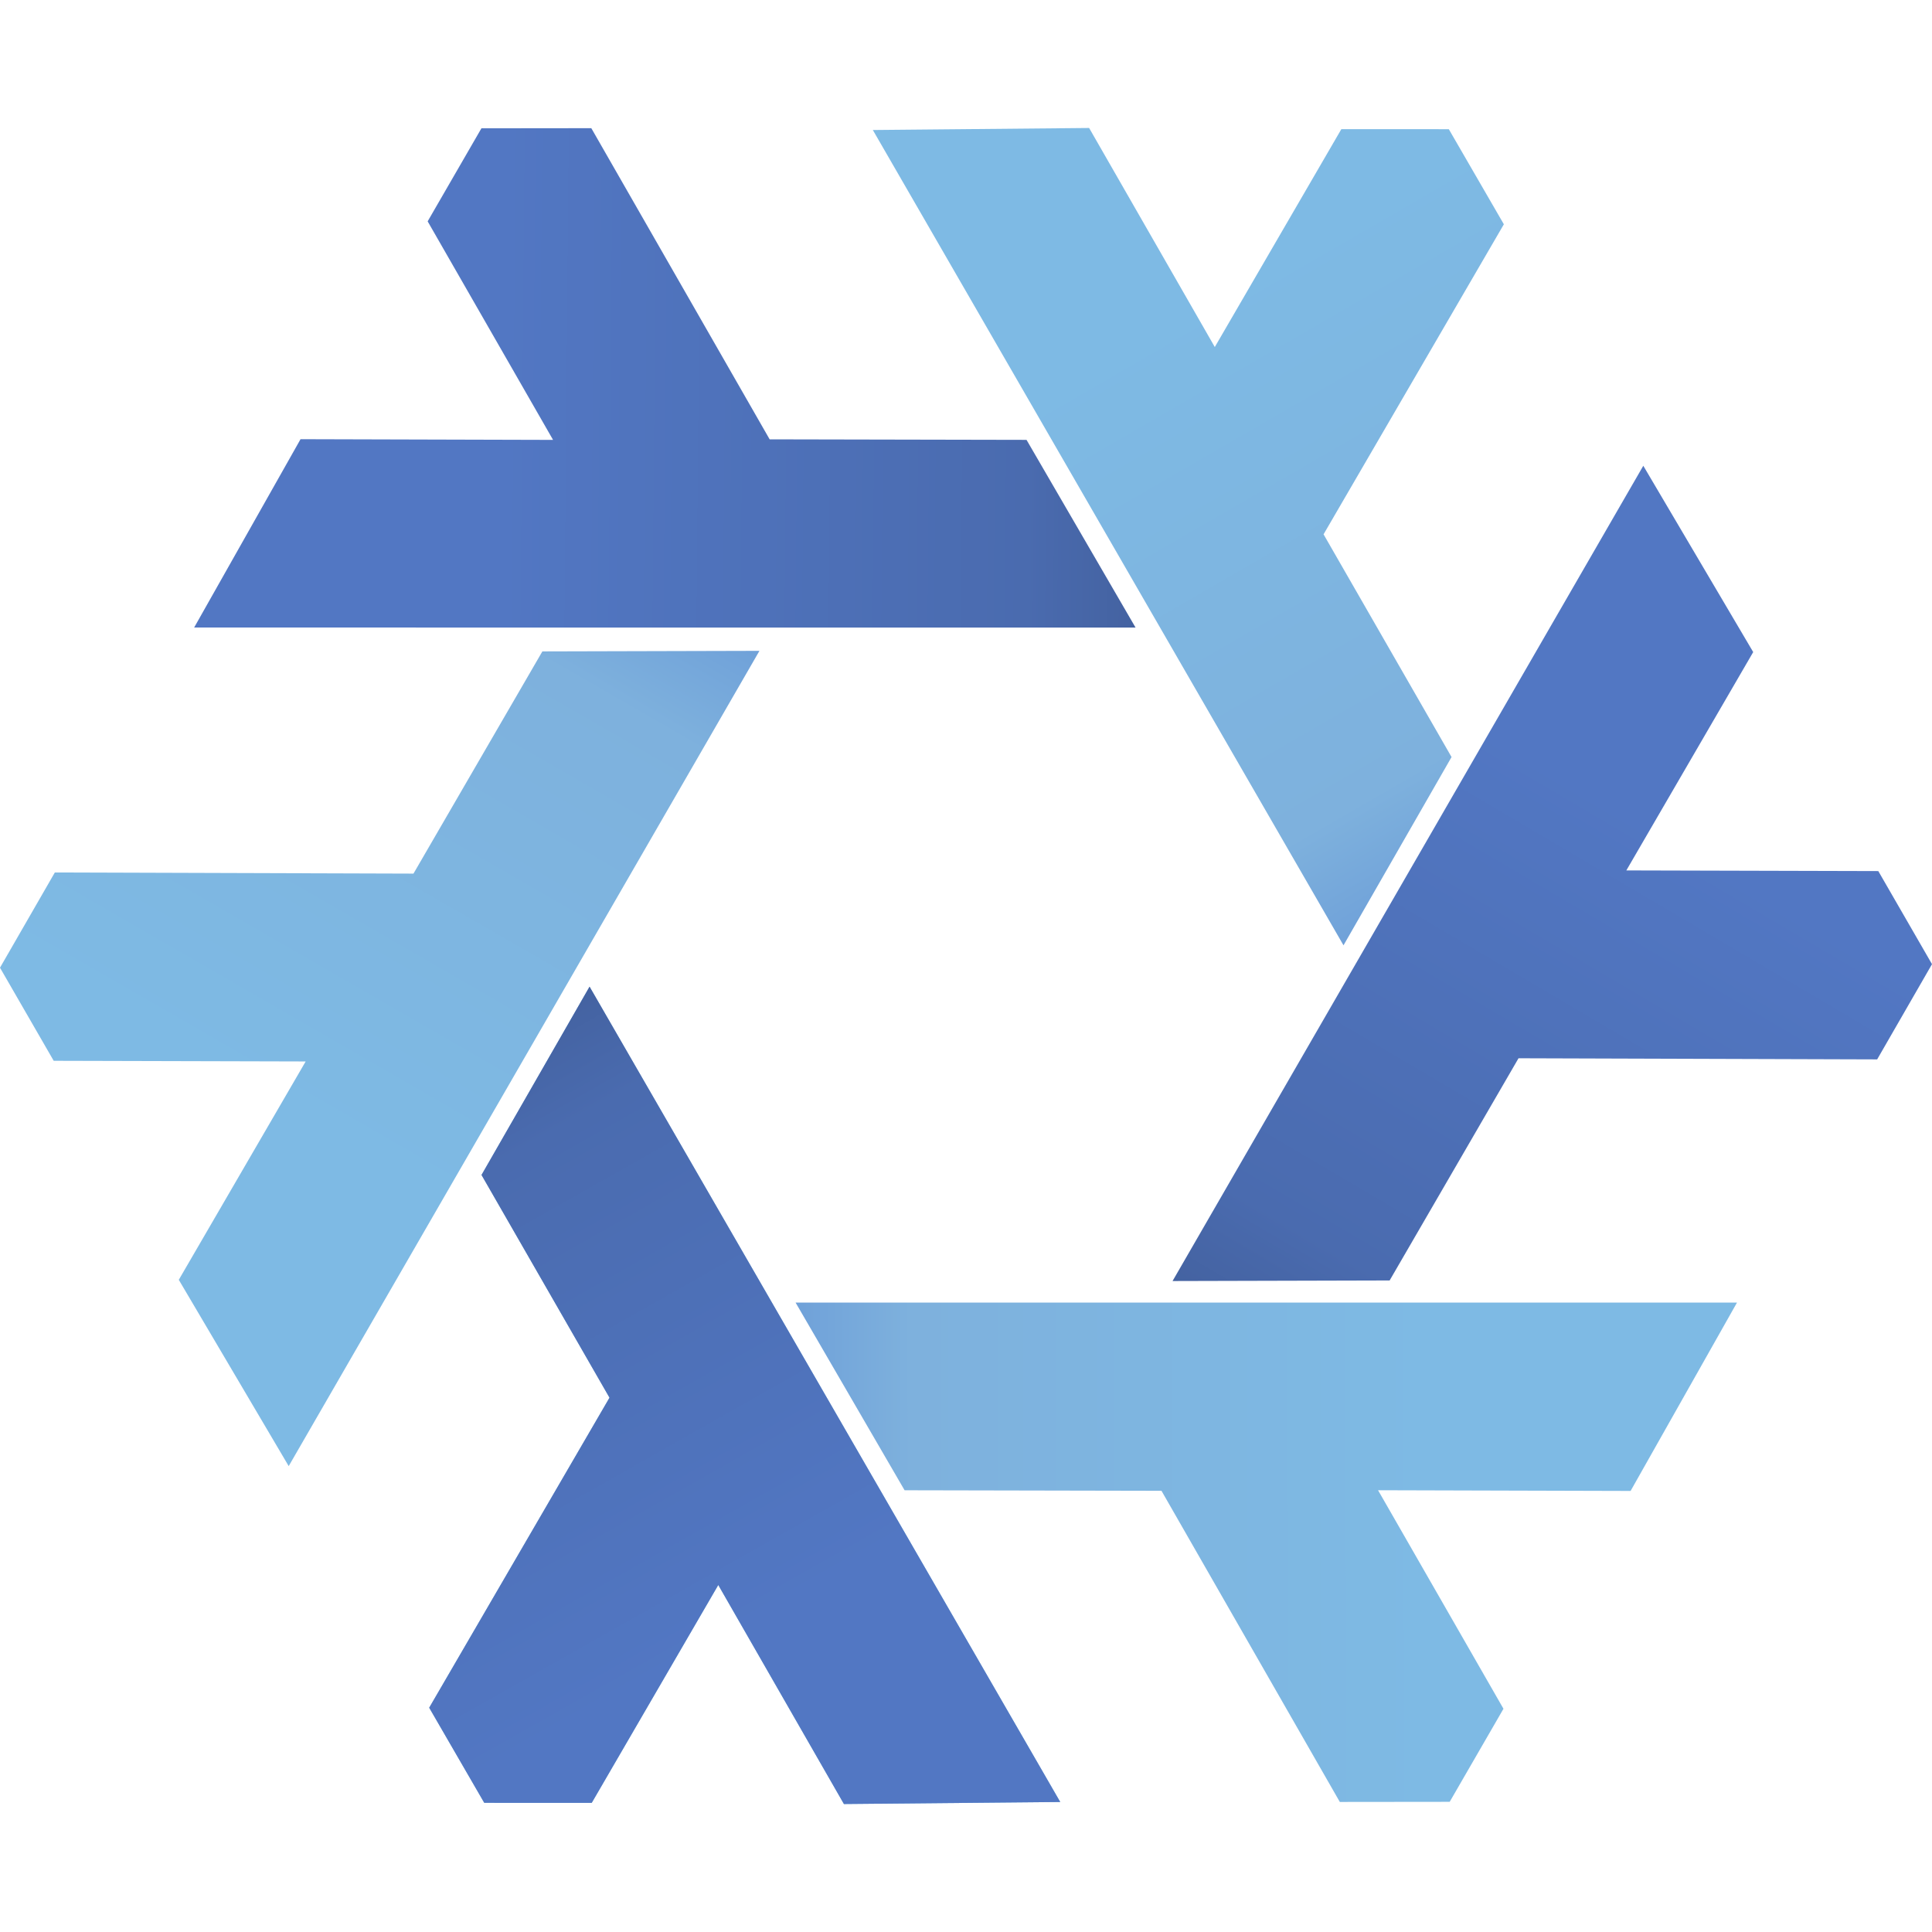
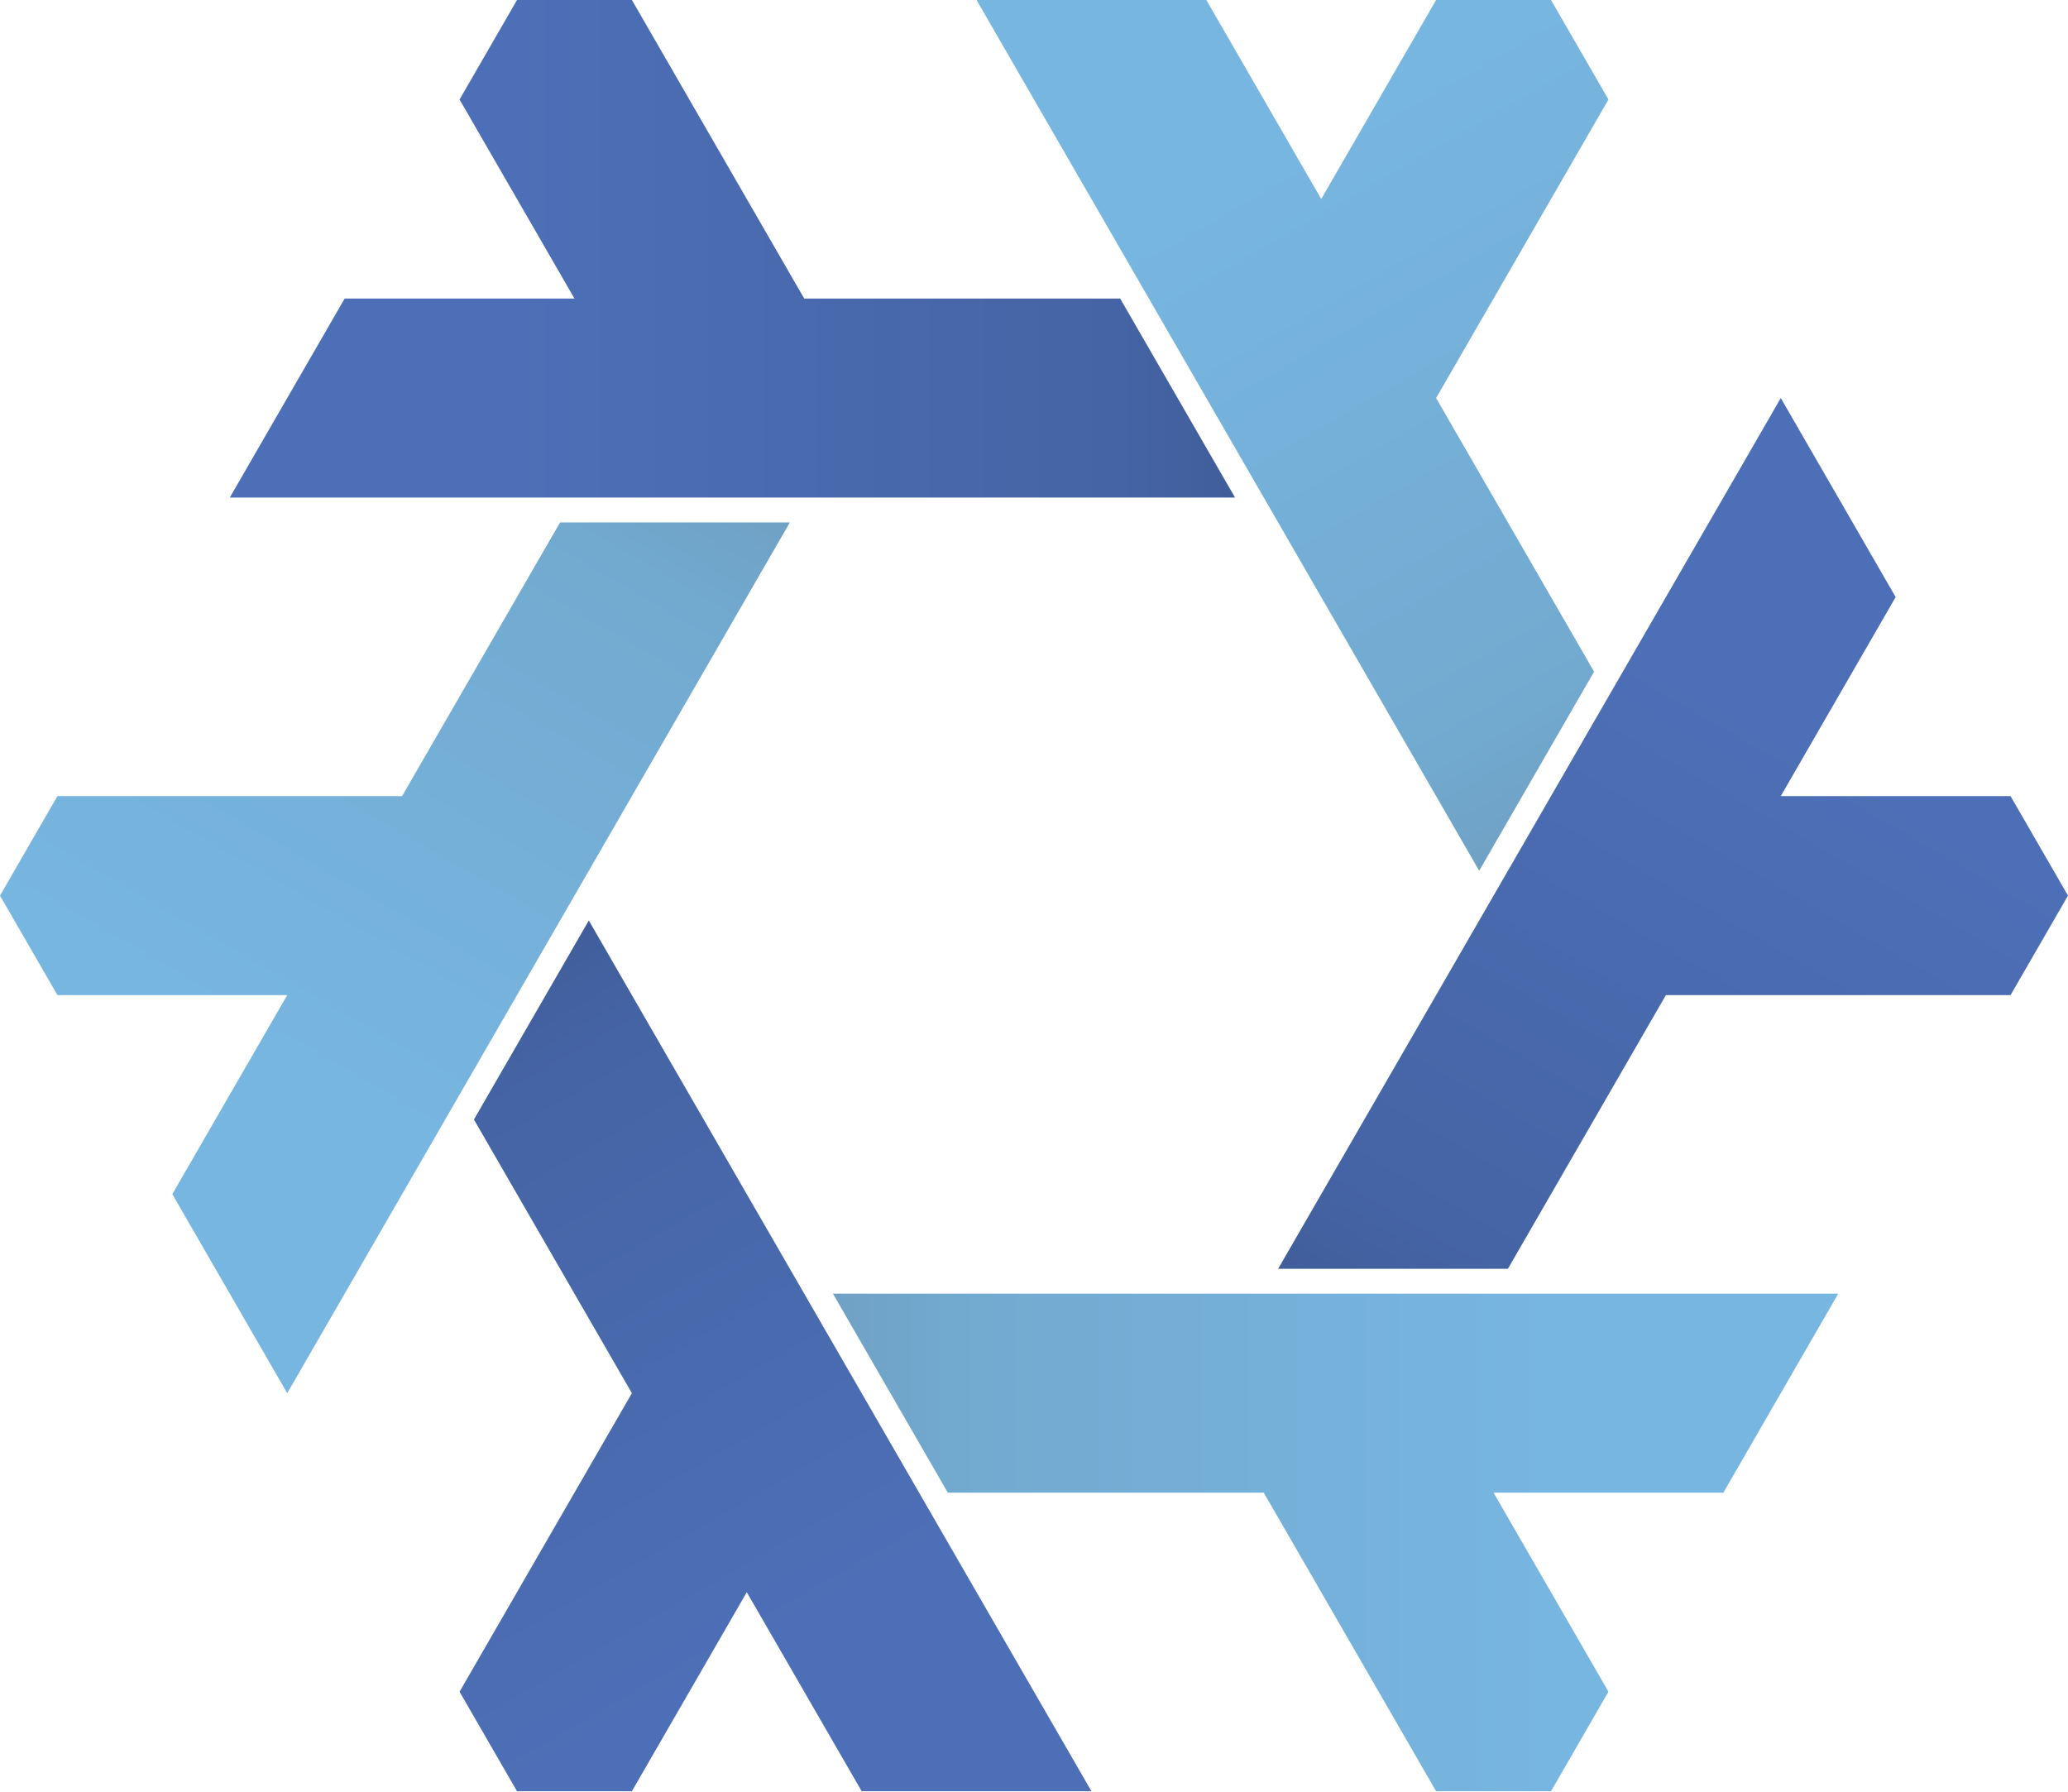
- <svg xmlns="http://www.w3.org/2000/svg" xmlns:xlink="http://www.w3.org/1999/xlink" width="535" height="535" viewBox="0 0 501.563 501.562" id="svg2" version="1.1">
-   <defs id="defs4">
-     <linearGradient id="linearGradient5562">
-       <stop style="stop-color:#699ad7;stop-opacity:1" offset="0" id="stop5564" />
-       <stop id="stop5566" offset="0.243" style="stop-color:#7eb1dd;stop-opacity:1" />
-       <stop style="stop-color:#7ebae4;stop-opacity:1" offset="1" id="stop5568" />
+ <svg xmlns="http://www.w3.org/2000/svg" viewBox="-1152.0 -997.661 2304.0 1995.323">
+   <defs>
+     <linearGradient gradientUnits="userSpaceOnUse" id="linear-gradient-2554fbbc168494bd92c970521b88236e" x1="-320" x2="128" y1="-554.256" y2="221.703">
+       <stop offset="0%" stop-color="#3e5993" />
+       <stop offset="25%" stop-color="#4564a5" />
+       <stop offset="100%" stop-color="#4d6fb7" />
    </linearGradient>
-     <linearGradient id="linearGradient5053">
-       <stop style="stop-color:#415e9a;stop-opacity:1" offset="0" id="stop5055" />
-       <stop id="stop5057" offset="0.232" style="stop-color:#4a6baf;stop-opacity:1" />
-       <stop style="stop-color:#5277c3;stop-opacity:1" offset="1" id="stop5059" />
+     <linearGradient gradientUnits="userSpaceOnUse" id="linear-gradient-f683afeaafe0676dd2d738a2ab63a1d7" x1="-320" x2="128" y1="-554.256" y2="221.703">
+       <stop offset="0%" stop-color="#6d9bbc" />
+       <stop offset="25%" stop-color="#72a9cf" />
+       <stop offset="100%" stop-color="#77b6e1" />
    </linearGradient>
-     <linearGradient xlink:href="#linearGradient5562" id="linearGradient4328" gradientUnits="userSpaceOnUse" gradientTransform="translate(70.65034,-1055.151)" x1="200.597" y1="351.411" x2="290.087" y2="506.188" />
-     <linearGradient xlink:href="#linearGradient5053" id="linearGradient4330" gradientUnits="userSpaceOnUse" gradientTransform="translate(864.6959,-1491.341)" x1="-584.199" y1="782.336" x2="-496.297" y2="937.714" />
  </defs>
-   <g id="layer3" style="display:inline;opacity:1" transform="translate(-156.4112,933.3069)">
-     <g id="g2" transform="matrix(0.9999406,0,0,0.9999406,-0.06321798,33.18838)" style="stroke-width:1">
-       <path id="path3336-6" d="m 309.549,-710.388 122.197,211.675 -56.157,0.527 -32.624,-56.869 -32.856,56.565 -27.902,-0.011 -14.291,-24.69 46.81,-80.49 -33.229,-57.826 z" style="opacity:1;fill:url(#linearGradient4328);fill-opacity:1;fill-rule:evenodd;stroke:none;stroke-width:3;stroke-linecap:butt;stroke-linejoin:round;stroke-miterlimit:4;stroke-dasharray:none;stroke-opacity:1" />
-       <use height="100%" width="100%" transform="rotate(60,407.1116,-715.7872)" id="use3439-6" xlink:href="#path3336-6" y="0" x="0" style="stroke-width:1" />
-       <use height="100%" width="100%" transform="rotate(-60,407.3118,-715.7002)" id="use3445-0" xlink:href="#path3336-6" y="0" x="0" style="stroke-width:1" />
-       <use height="100%" width="100%" transform="rotate(180,407.4187,-715.7565)" id="use3449-5" xlink:href="#path3336-6" y="0" x="0" style="stroke-width:1" />
-       <path style="color:#000000;clip-rule:nonzero;display:inline;overflow:visible;visibility:visible;opacity:1;isolation:auto;mix-blend-mode:normal;color-interpolation:sRGB;color-interpolation-filters:linearRGB;solid-color:#000000;solid-opacity:1;fill:url(#linearGradient4330);fill-opacity:1;fill-rule:evenodd;stroke:none;stroke-width:3;stroke-linecap:butt;stroke-linejoin:round;stroke-miterlimit:4;stroke-dasharray:none;stroke-dashoffset:0;stroke-opacity:1;color-rendering:auto;image-rendering:auto;shape-rendering:auto;text-rendering:auto;enable-background:accumulate" d="m 309.549,-710.388 122.197,211.675 -56.157,0.527 -32.624,-56.869 -32.856,56.565 -27.902,-0.011 -14.291,-24.69 46.81,-80.49 -33.229,-57.826 z" id="path4260-0" />
-       <use height="100%" width="100%" transform="rotate(120,407.3392,-716.0836)" id="use4354-5" xlink:href="#path4260-0" y="0" x="0" style="display:inline;stroke-width:1" />
-       <use height="100%" width="100%" transform="rotate(-120,407.2882,-715.87)" id="use4362-2" xlink:href="#path4260-0" y="0" x="0" style="display:inline;stroke-width:1" />
-     </g>
-   </g>
+   <polygon fill="url(#linear-gradient-2554fbbc168494bd92c970521b88236e)" points="-304 -304.841 -176 -526.543 384 443.405 128 443.405 -4.072608916703642e-14 221.703 -128 443.405 -256 443.405 -320 332.554 -128.0 0.0" transform="translate(-320 554.2563) rotate(0 320 -554.2563)" />
+   <polygon fill="url(#linear-gradient-f683afeaafe0676dd2d738a2ab63a1d7)" points="-304 -304.841 -176 -526.543 384 443.405 128 443.405 -4.072608916703642e-14 221.703 -128 443.405 -256 443.405 -320 332.554 -128.0 0.0" transform="translate(-320 554.2563) rotate(60 320 -554.2563)" />
+   <polygon fill="url(#linear-gradient-2554fbbc168494bd92c970521b88236e)" points="-304 -304.841 -176 -526.543 384 443.405 128 443.405 -4.072608916703642e-14 221.703 -128 443.405 -256 443.405 -320 332.554 -128.0 0.0" transform="translate(-320 554.2563) rotate(120 320 -554.2563)" />
+   <polygon fill="url(#linear-gradient-f683afeaafe0676dd2d738a2ab63a1d7)" points="-304 -304.841 -176 -526.543 384 443.405 128 443.405 -4.072608916703642e-14 221.703 -128 443.405 -256 443.405 -320 332.554 -128.0 0.0" transform="translate(-320 554.2563) rotate(180 320 -554.2563)" />
+   <polygon fill="url(#linear-gradient-2554fbbc168494bd92c970521b88236e)" points="-304 -304.841 -176 -526.543 384 443.405 128 443.405 -4.072608916703642e-14 221.703 -128 443.405 -256 443.405 -320 332.554 -128.0 0.0" transform="translate(-320 554.2563) rotate(240 320 -554.2563)" />
+   <polygon fill="url(#linear-gradient-f683afeaafe0676dd2d738a2ab63a1d7)" points="-304 -304.841 -176 -526.543 384 443.405 128 443.405 -4.072608916703642e-14 221.703 -128 443.405 -256 443.405 -320 332.554 -128.0 0.0" transform="translate(-320 554.2563) rotate(300 320 -554.2563)" />
</svg>
